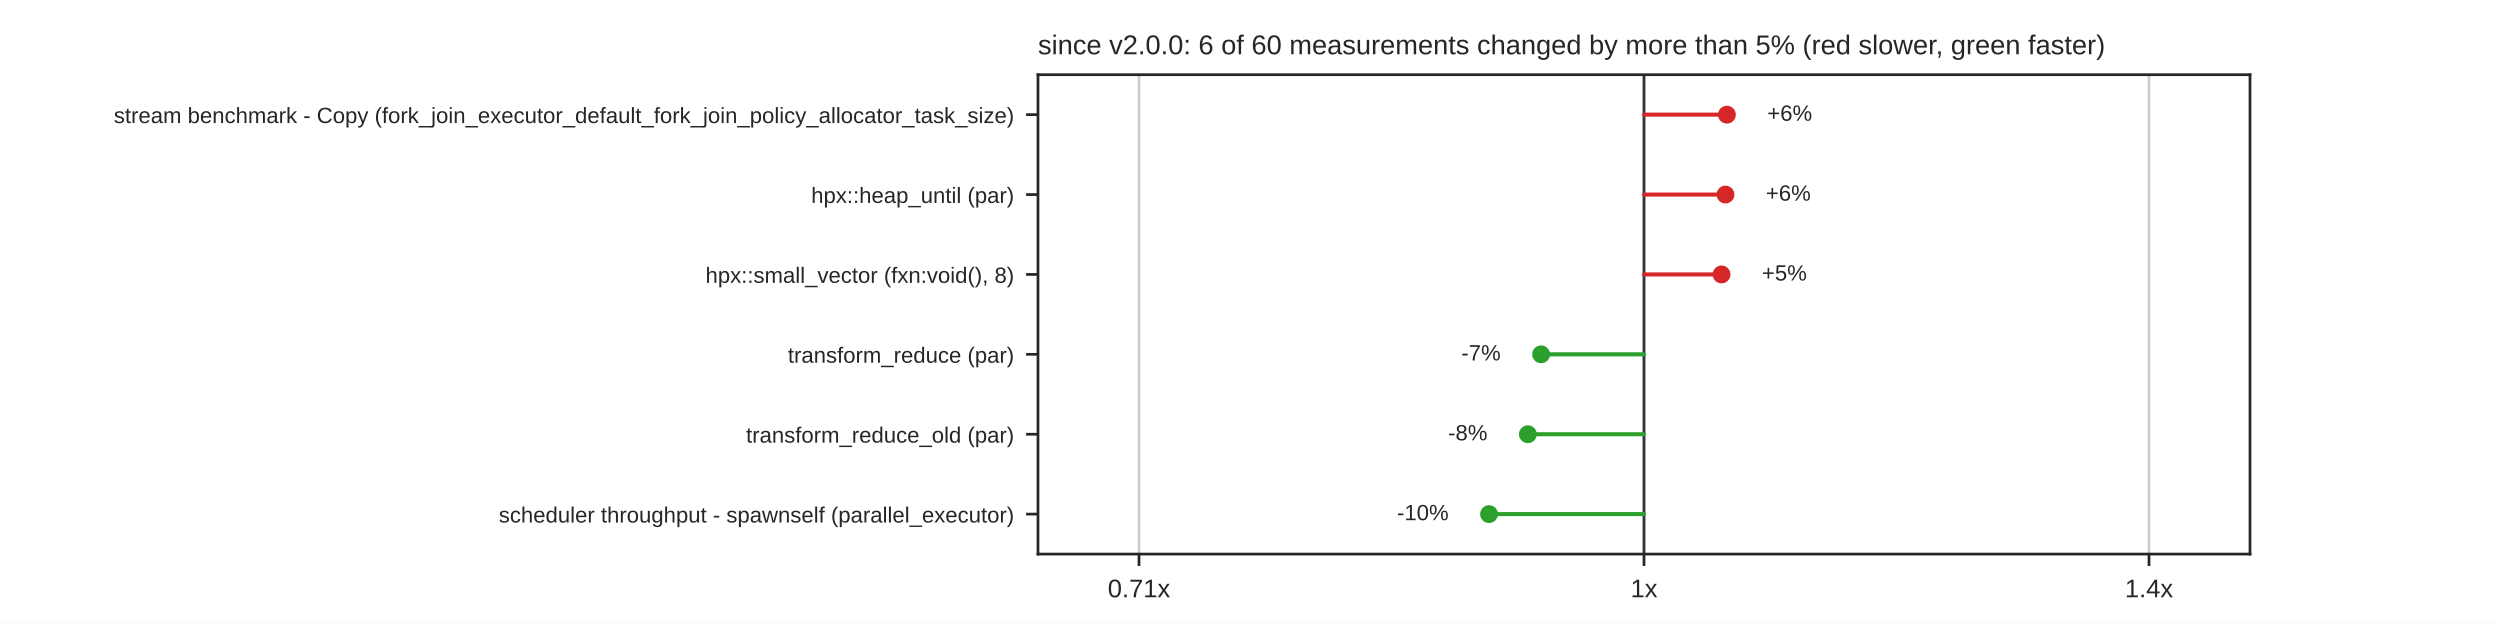
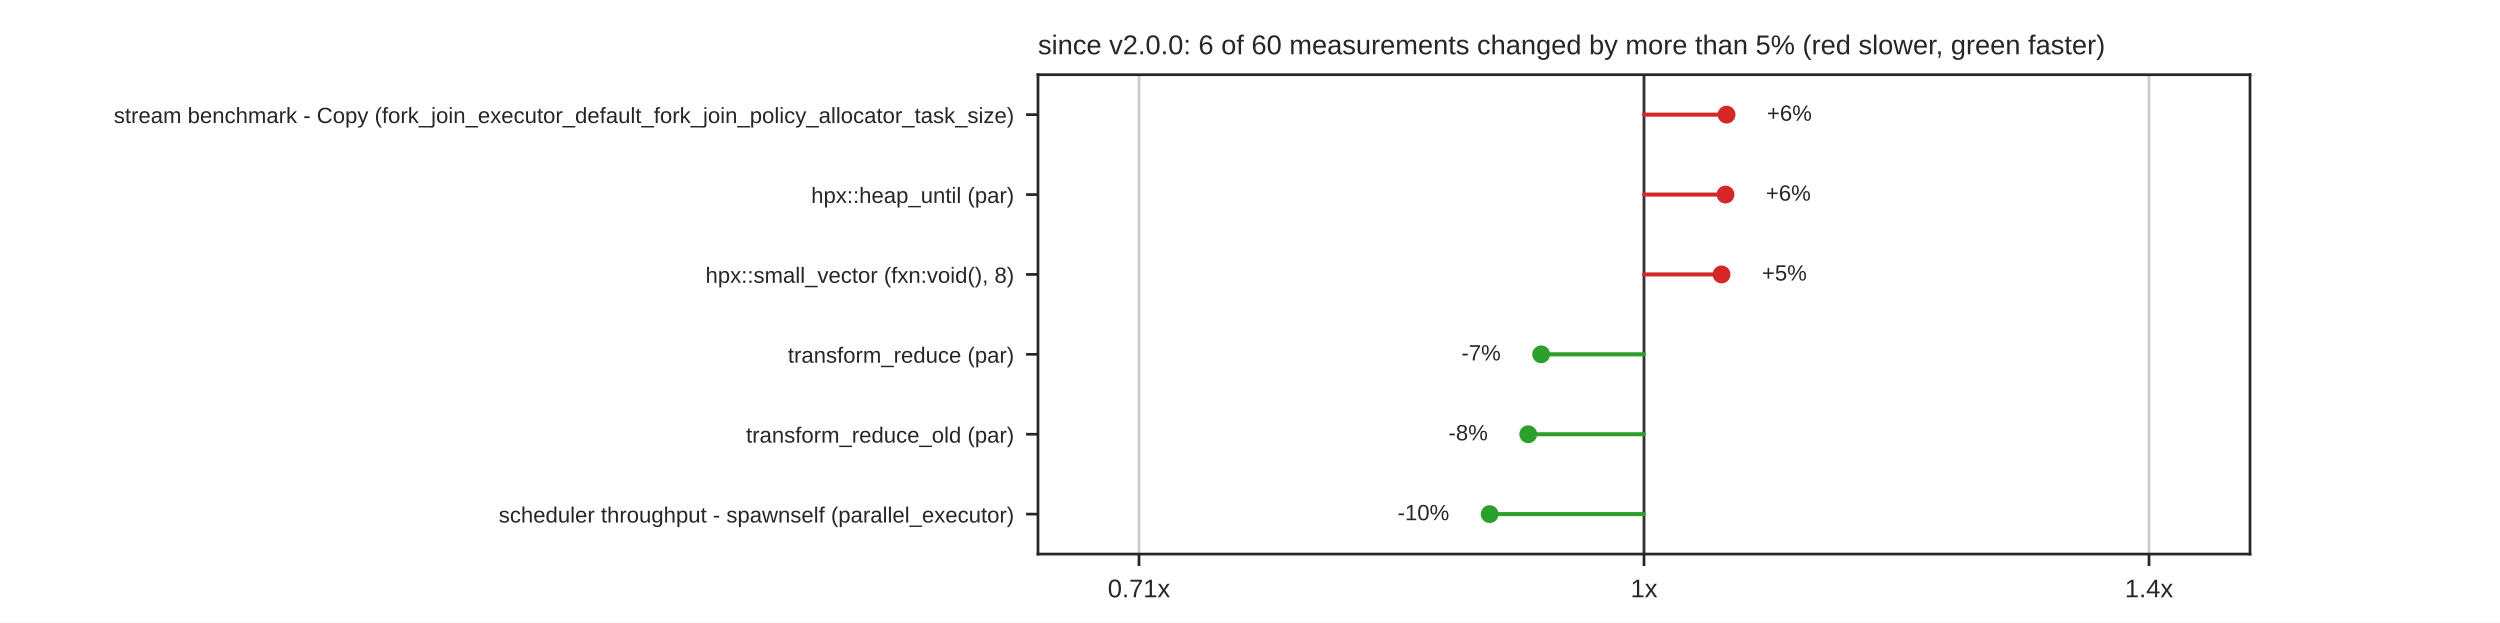
<svg xmlns="http://www.w3.org/2000/svg" xmlns:xlink="http://www.w3.org/1999/xlink" width="734.4pt" height="182.88pt" viewBox="0 0 734.4 182.88" version="1.1">
  <defs>
    <style type="text/css">*{stroke-linejoin: round; stroke-linecap: butt}</style>
  </defs>
  <g id="figure_1">
    <g id="patch_1">
      <path d="M 0 182.88  L 734.4 182.88  L 734.4 0  L 0 0  z " style="fill: #ffffff" />
    </g>
    <g id="axes_1">
      <g id="patch_2">
        <path d="M 304.92 162.763  L 660.96 162.763  L 660.96 21.946  L 304.92 21.946  z " style="fill: #ffffff" />
      </g>
      <g id="matplotlib.axis_1">
        <g id="xtick_1">
          <g id="line2d_1">
            <path d="M 334.59 162.763  L 334.59 21.946  " clip-path="url(#p3cf18bccd8)" style="fill: none; stroke: #cccccc; stroke-width: 0.8; stroke-linecap: round" />
          </g>
          <g id="line2d_2">
            <defs>
              <path id="mdfc5214045" d="M 0 0  L 0 3.5  " style="stroke: #262626; stroke-width: 0.8" />
            </defs>
            <g>
              <use xlink:href="#mdfc5214045" x="334.59" y="162.763" style="fill: #262626; stroke: #262626; stroke-width: 0.8" />
            </g>
          </g>
          <g id="text_1">
            <text style="fill: #262626; font: 7.5px 'Arial', 'DejaVu Sans', 'Liberation Sans', 'Bitstream Vera Sans', sans-serif; text-anchor: middle" x="334.59" y="175.462" transform="rotate(-0 334.59 175.462)">0.71x</text>
          </g>
        </g>
        <g id="xtick_2">
          <g id="line2d_3">
            <path d="M 482.94 162.763  L 482.94 21.946  " clip-path="url(#p3cf18bccd8)" style="fill: none; stroke: #cccccc; stroke-width: 0.8; stroke-linecap: round" />
          </g>
          <g id="line2d_4">
            <g>
              <use xlink:href="#mdfc5214045" x="482.94" y="162.763" style="fill: #262626; stroke: #262626; stroke-width: 0.8" />
            </g>
          </g>
          <g id="text_2">
            <text style="fill: #262626; font: 7.5px 'Arial', 'DejaVu Sans', 'Liberation Sans', 'Bitstream Vera Sans', sans-serif; text-anchor: middle" x="482.94" y="175.462" transform="rotate(-0 482.94 175.462)">1x</text>
          </g>
        </g>
        <g id="xtick_3">
          <g id="line2d_5">
            <path d="M 631.29 162.763  L 631.29 21.946  " clip-path="url(#p3cf18bccd8)" style="fill: none; stroke: #cccccc; stroke-width: 0.8; stroke-linecap: round" />
          </g>
          <g id="line2d_6">
            <g>
              <use xlink:href="#mdfc5214045" x="631.29" y="162.763" style="fill: #262626; stroke: #262626; stroke-width: 0.8" />
            </g>
          </g>
          <g id="text_3">
            <text style="fill: #262626; font: 7.5px 'Arial', 'DejaVu Sans', 'Liberation Sans', 'Bitstream Vera Sans', sans-serif; text-anchor: middle" x="631.29" y="175.462" transform="rotate(-0 631.29 175.462)">1.4x</text>
          </g>
        </g>
      </g>
      <g id="matplotlib.axis_2">
        <g id="ytick_1">
          <g id="line2d_7">
            <defs>
              <path id="m414165cd4d" d="M 0 0  L -3.5 0  " style="stroke: #262626; stroke-width: 0.8" />
            </defs>
            <g>
              <use xlink:href="#m414165cd4d" x="304.92" y="33.68" style="fill: #262626; stroke: #262626; stroke-width: 0.8" />
            </g>
          </g>
          <g id="text_4">
            <text style="fill: #262626; font: 6.5px 'Arial', 'DejaVu Sans', 'Liberation Sans', 'Bitstream Vera Sans', sans-serif; text-anchor: end" x="297.92" y="36.15" transform="rotate(-0 297.92 36.14989)">stream benchmark - Copy (fork_join_executor_default_fork_join_policy_allocator_task_size)</text>
          </g>
        </g>
        <g id="ytick_2">
          <g id="line2d_8">
            <g>
              <use xlink:href="#m414165cd4d" x="304.92" y="57.15" style="fill: #262626; stroke: #262626; stroke-width: 0.8" />
            </g>
          </g>
          <g id="text_5">
            <text style="fill: #262626; font: 6.5px 'Arial', 'DejaVu Sans', 'Liberation Sans', 'Bitstream Vera Sans', sans-serif; text-anchor: end" x="297.92" y="59.619" transform="rotate(-0 297.92 59.61949)">hpx::heap_until (par)</text>
          </g>
        </g>
        <g id="ytick_3">
          <g id="line2d_9">
            <g>
              <use xlink:href="#m414165cd4d" x="304.92" y="80.62" style="fill: #262626; stroke: #262626; stroke-width: 0.8" />
            </g>
          </g>
          <g id="text_6">
            <text style="fill: #262626; font: 6.5px 'Arial', 'DejaVu Sans', 'Liberation Sans', 'Bitstream Vera Sans', sans-serif; text-anchor: end" x="297.92" y="83.089" transform="rotate(-0 297.92 83.08909)">hpx::small_vector (fxn:void(), 8)</text>
          </g>
        </g>
        <g id="ytick_4">
          <g id="line2d_10">
            <g>
              <use xlink:href="#m414165cd4d" x="304.92" y="104.089" style="fill: #262626; stroke: #262626; stroke-width: 0.8" />
            </g>
          </g>
          <g id="text_7">
            <text style="fill: #262626; font: 6.5px 'Arial', 'DejaVu Sans', 'Liberation Sans', 'Bitstream Vera Sans', sans-serif; text-anchor: end" x="297.92" y="106.559" transform="rotate(-0 297.92 106.5587)">transform_reduce (par)</text>
          </g>
        </g>
        <g id="ytick_5">
          <g id="line2d_11">
            <g>
              <use xlink:href="#m414165cd4d" x="304.92" y="127.559" style="fill: #262626; stroke: #262626; stroke-width: 0.8" />
            </g>
          </g>
          <g id="text_8">
            <text style="fill: #262626; font: 6.5px 'Arial', 'DejaVu Sans', 'Liberation Sans', 'Bitstream Vera Sans', sans-serif; text-anchor: end" x="297.92" y="130.028" transform="rotate(-0 297.92 130.0283)">transform_reduce_old (par)</text>
          </g>
        </g>
        <g id="ytick_6">
          <g id="line2d_12">
            <g>
              <use xlink:href="#m414165cd4d" x="304.92" y="151.028" style="fill: #262626; stroke: #262626; stroke-width: 0.8" />
            </g>
          </g>
          <g id="text_9">
            <text style="fill: #262626; font: 6.5px 'Arial', 'DejaVu Sans', 'Liberation Sans', 'Bitstream Vera Sans', sans-serif; text-anchor: end" x="297.92" y="153.498" transform="rotate(-0 297.92 153.4979)">scheduler throughput - spawnself (parallel_executor)</text>
          </g>
        </g>
      </g>
      <g id="line2d_13">
        <path d="M 482.94 162.763  L 482.94 21.946  " clip-path="url(#p3cf18bccd8)" style="fill: none; stroke: #333333; stroke-width: 0.8; stroke-linecap: round" />
      </g>
      <g id="line2d_14">
-         <path d="M 482.94 33.68  L 507.293 33.68  " clip-path="url(#p3cf18bccd8)" style="fill: none; stroke: #d62728; stroke-width: 1.2; stroke-linecap: round" />
+         <path d="M 482.94 33.68  L 507.194 33.68  " clip-path="url(#p3cf18bccd8)" style="fill: none; stroke: #d62728; stroke-width: 1.2; stroke-linecap: round" />
      </g>
      <g id="line2d_15">
        <path d="M 482.94 57.15  L 506.88 57.15  " clip-path="url(#p3cf18bccd8)" style="fill: none; stroke: #d62728; stroke-width: 1.2; stroke-linecap: round" />
      </g>
      <g id="line2d_16">
        <path d="M 482.94 80.62  L 505.72 80.62  " clip-path="url(#p3cf18bccd8)" style="fill: none; stroke: #d62728; stroke-width: 1.2; stroke-linecap: round" />
      </g>
      <g id="line2d_17">
-         <path d="M 482.94 104.089  L 452.714 104.089  " clip-path="url(#p3cf18bccd8)" style="fill: none; stroke: #2ca02c; stroke-width: 1.2; stroke-linecap: round" />
+         <path d="M 482.94 104.089  L 452.73 104.089  " clip-path="url(#p3cf18bccd8)" style="fill: none; stroke: #2ca02c; stroke-width: 1.2; stroke-linecap: round" />
      </g>
      <g id="line2d_18">
-         <path d="M 482.94 127.559  L 448.824 127.559  " clip-path="url(#p3cf18bccd8)" style="fill: none; stroke: #2ca02c; stroke-width: 1.2; stroke-linecap: round" />
+         <path d="M 482.94 127.559  L 448.94 127.559  " clip-path="url(#p3cf18bccd8)" style="fill: none; stroke: #2ca02c; stroke-width: 1.2; stroke-linecap: round" />
      </g>
      <g id="line2d_19">
-         <path d="M 482.94 151.028  L 437.426 151.028  " clip-path="url(#p3cf18bccd8)" style="fill: none; stroke: #2ca02c; stroke-width: 1.2; stroke-linecap: round" />
+         <path d="M 482.94 151.028  L 437.602 151.028  " clip-path="url(#p3cf18bccd8)" style="fill: none; stroke: #2ca02c; stroke-width: 1.2; stroke-linecap: round" />
      </g>
      <g id="patch_3">
        <path d="M 304.92 162.763  L 304.92 21.946  " style="fill: none; stroke: #262626; stroke-width: 0.8; stroke-linejoin: miter; stroke-linecap: square" />
      </g>
      <g id="patch_4">
        <path d="M 660.96 162.763  L 660.96 21.946  " style="fill: none; stroke: #262626; stroke-width: 0.8; stroke-linejoin: miter; stroke-linecap: square" />
      </g>
      <g id="patch_5">
        <path d="M 304.92 162.763  L 660.96 162.763  " style="fill: none; stroke: #262626; stroke-width: 0.8; stroke-linejoin: miter; stroke-linecap: square" />
      </g>
      <g id="patch_6">
        <path d="M 304.92 21.946  L 660.96 21.946  " style="fill: none; stroke: #262626; stroke-width: 0.8; stroke-linejoin: miter; stroke-linecap: square" />
      </g>
      <g id="PathCollection_1">
        <defs>
          <path id="m8968767a60" d="M 0 2.121  C 0.563 2.121 1.102 1.898 1.5 1.5  C 1.898 1.102 2.121 0.563 2.121 0  C 2.121 -0.563 1.898 -1.102 1.5 -1.5  C 1.102 -1.898 0.563 -2.121 0 -2.121  C -0.563 -2.121 -1.102 -1.898 -1.5 -1.5  C -1.898 -1.102 -2.121 -0.563 -2.121 0  C -2.121 0.563 -1.898 1.102 -1.5 1.5  C -1.102 1.898 -0.563 2.121 0 2.121  z " style="stroke: #d62728" />
        </defs>
        <g clip-path="url(#p3cf18bccd8)">
-           <use xlink:href="#m8968767a60" x="507.293" y="33.68" style="fill: #d62728; stroke: #d62728" />
+           <use xlink:href="#m8968767a60" x="507.194" y="33.68" style="fill: #d62728; stroke: #d62728" />
        </g>
      </g>
      <g id="text_10">
-         <text style="fill: #262626; font: 6.5px 'Arial', 'DejaVu Sans', 'Liberation Sans', 'Bitstream Vera Sans', sans-serif; text-anchor: start" x="519.161" y="35.474" transform="rotate(-0 519.1606 35.47399)">+6%</text>
+         <text style="fill: #262626; font: 6.5px 'Arial', 'DejaVu Sans', 'Liberation Sans', 'Bitstream Vera Sans', sans-serif; text-anchor: start" x="519.062" y="35.474" transform="rotate(-0 519.062 35.47399)">+6%</text>
      </g>
      <g id="PathCollection_2">
        <g clip-path="url(#p3cf18bccd8)">
          <use xlink:href="#m8968767a60" x="506.88" y="57.15" style="fill: #d62728; stroke: #d62728" />
        </g>
      </g>
      <g id="text_11">
        <text style="fill: #262626; font: 6.5px 'Arial', 'DejaVu Sans', 'Liberation Sans', 'Bitstream Vera Sans', sans-serif; text-anchor: start" x="518.748" y="58.944" transform="rotate(-0 518.7482 58.94359)">+6%</text>
      </g>
      <g id="PathCollection_3">
        <g clip-path="url(#p3cf18bccd8)">
          <use xlink:href="#m8968767a60" x="505.72" y="80.62" style="fill: #d62728; stroke: #d62728" />
        </g>
      </g>
      <g id="text_12">
        <text style="fill: #262626; font: 6.5px 'Arial', 'DejaVu Sans', 'Liberation Sans', 'Bitstream Vera Sans', sans-serif; text-anchor: start" x="517.588" y="82.413" transform="rotate(-0 517.588 82.41319)">+5%</text>
      </g>
      <g id="PathCollection_4">
        <defs>
          <path id="m7978cd0e5a" d="M 0 2.121  C 0.563 2.121 1.102 1.898 1.5 1.5  C 1.898 1.102 2.121 0.563 2.121 0  C 2.121 -0.563 1.898 -1.102 1.5 -1.5  C 1.102 -1.898 0.563 -2.121 0 -2.121  C -0.563 -2.121 -1.102 -1.898 -1.5 -1.5  C -1.898 -1.102 -2.121 -0.563 -2.121 0  C -2.121 0.563 -1.898 1.102 -1.5 1.5  C -1.102 1.898 -0.563 2.121 0 2.121  z " style="stroke: #2ca02c" />
        </defs>
        <g clip-path="url(#p3cf18bccd8)">
-           <use xlink:href="#m7978cd0e5a" x="452.714" y="104.089" style="fill: #2ca02c; stroke: #2ca02c" />
+           <use xlink:href="#m7978cd0e5a" x="452.73" y="104.089" style="fill: #2ca02c; stroke: #2ca02c" />
        </g>
      </g>
      <g id="text_13">
-         <text style="fill: #262626; font: 6.5px 'Arial', 'DejaVu Sans', 'Liberation Sans', 'Bitstream Vera Sans', sans-serif; text-anchor: end" x="440.846" y="105.883" transform="rotate(-0 440.8464 105.8828)">-7%</text>
+         <text style="fill: #262626; font: 6.5px 'Arial', 'DejaVu Sans', 'Liberation Sans', 'Bitstream Vera Sans', sans-serif; text-anchor: end" x="440.862" y="105.883" transform="rotate(-0 440.8622 105.8828)">-7%</text>
      </g>
      <g id="PathCollection_5">
        <g clip-path="url(#p3cf18bccd8)">
-           <use xlink:href="#m7978cd0e5a" x="448.824" y="127.559" style="fill: #2ca02c; stroke: #2ca02c" />
+           <use xlink:href="#m7978cd0e5a" x="448.94" y="127.559" style="fill: #2ca02c; stroke: #2ca02c" />
        </g>
      </g>
      <g id="text_14">
-         <text style="fill: #262626; font: 6.5px 'Arial', 'DejaVu Sans', 'Liberation Sans', 'Bitstream Vera Sans', sans-serif; text-anchor: end" x="436.956" y="129.352" transform="rotate(-0 436.9556 129.3524)">-8%</text>
+         <text style="fill: #262626; font: 6.5px 'Arial', 'DejaVu Sans', 'Liberation Sans', 'Bitstream Vera Sans', sans-serif; text-anchor: end" x="437.072" y="129.352" transform="rotate(-0 437.0723 129.3524)">-8%</text>
      </g>
      <g id="PathCollection_6">
        <g clip-path="url(#p3cf18bccd8)">
-           <use xlink:href="#m7978cd0e5a" x="437.426" y="151.028" style="fill: #2ca02c; stroke: #2ca02c" />
+           <use xlink:href="#m7978cd0e5a" x="437.602" y="151.028" style="fill: #2ca02c; stroke: #2ca02c" />
        </g>
      </g>
      <g id="text_15">
-         <text style="fill: #262626; font: 6.5px 'Arial', 'DejaVu Sans', 'Liberation Sans', 'Bitstream Vera Sans', sans-serif; text-anchor: end" x="425.558" y="152.822" transform="rotate(-0 425.5581 152.822)">-10%</text>
+         <text style="fill: #262626; font: 6.5px 'Arial', 'DejaVu Sans', 'Liberation Sans', 'Bitstream Vera Sans', sans-serif; text-anchor: end" x="425.734" y="152.822" transform="rotate(-0 425.7343 152.822)">-10%</text>
      </g>
      <g id="text_16">
        <text style="fill: #262626; font: 8px 'Arial', 'DejaVu Sans', 'Liberation Sans', 'Bitstream Vera Sans', sans-serif; text-anchor: start" x="304.92" y="15.946" transform="rotate(-0 304.92 15.9456)">since v2.0.0: 6 of 60 measurements changed by more than 5% (red slower, green faster)</text>
      </g>
    </g>
  </g>
  <defs>
    <clipPath id="p3cf18bccd8">
      <rect x="304.92" y="21.946" width="356.04" height="140.818" />
    </clipPath>
  </defs>
</svg>
